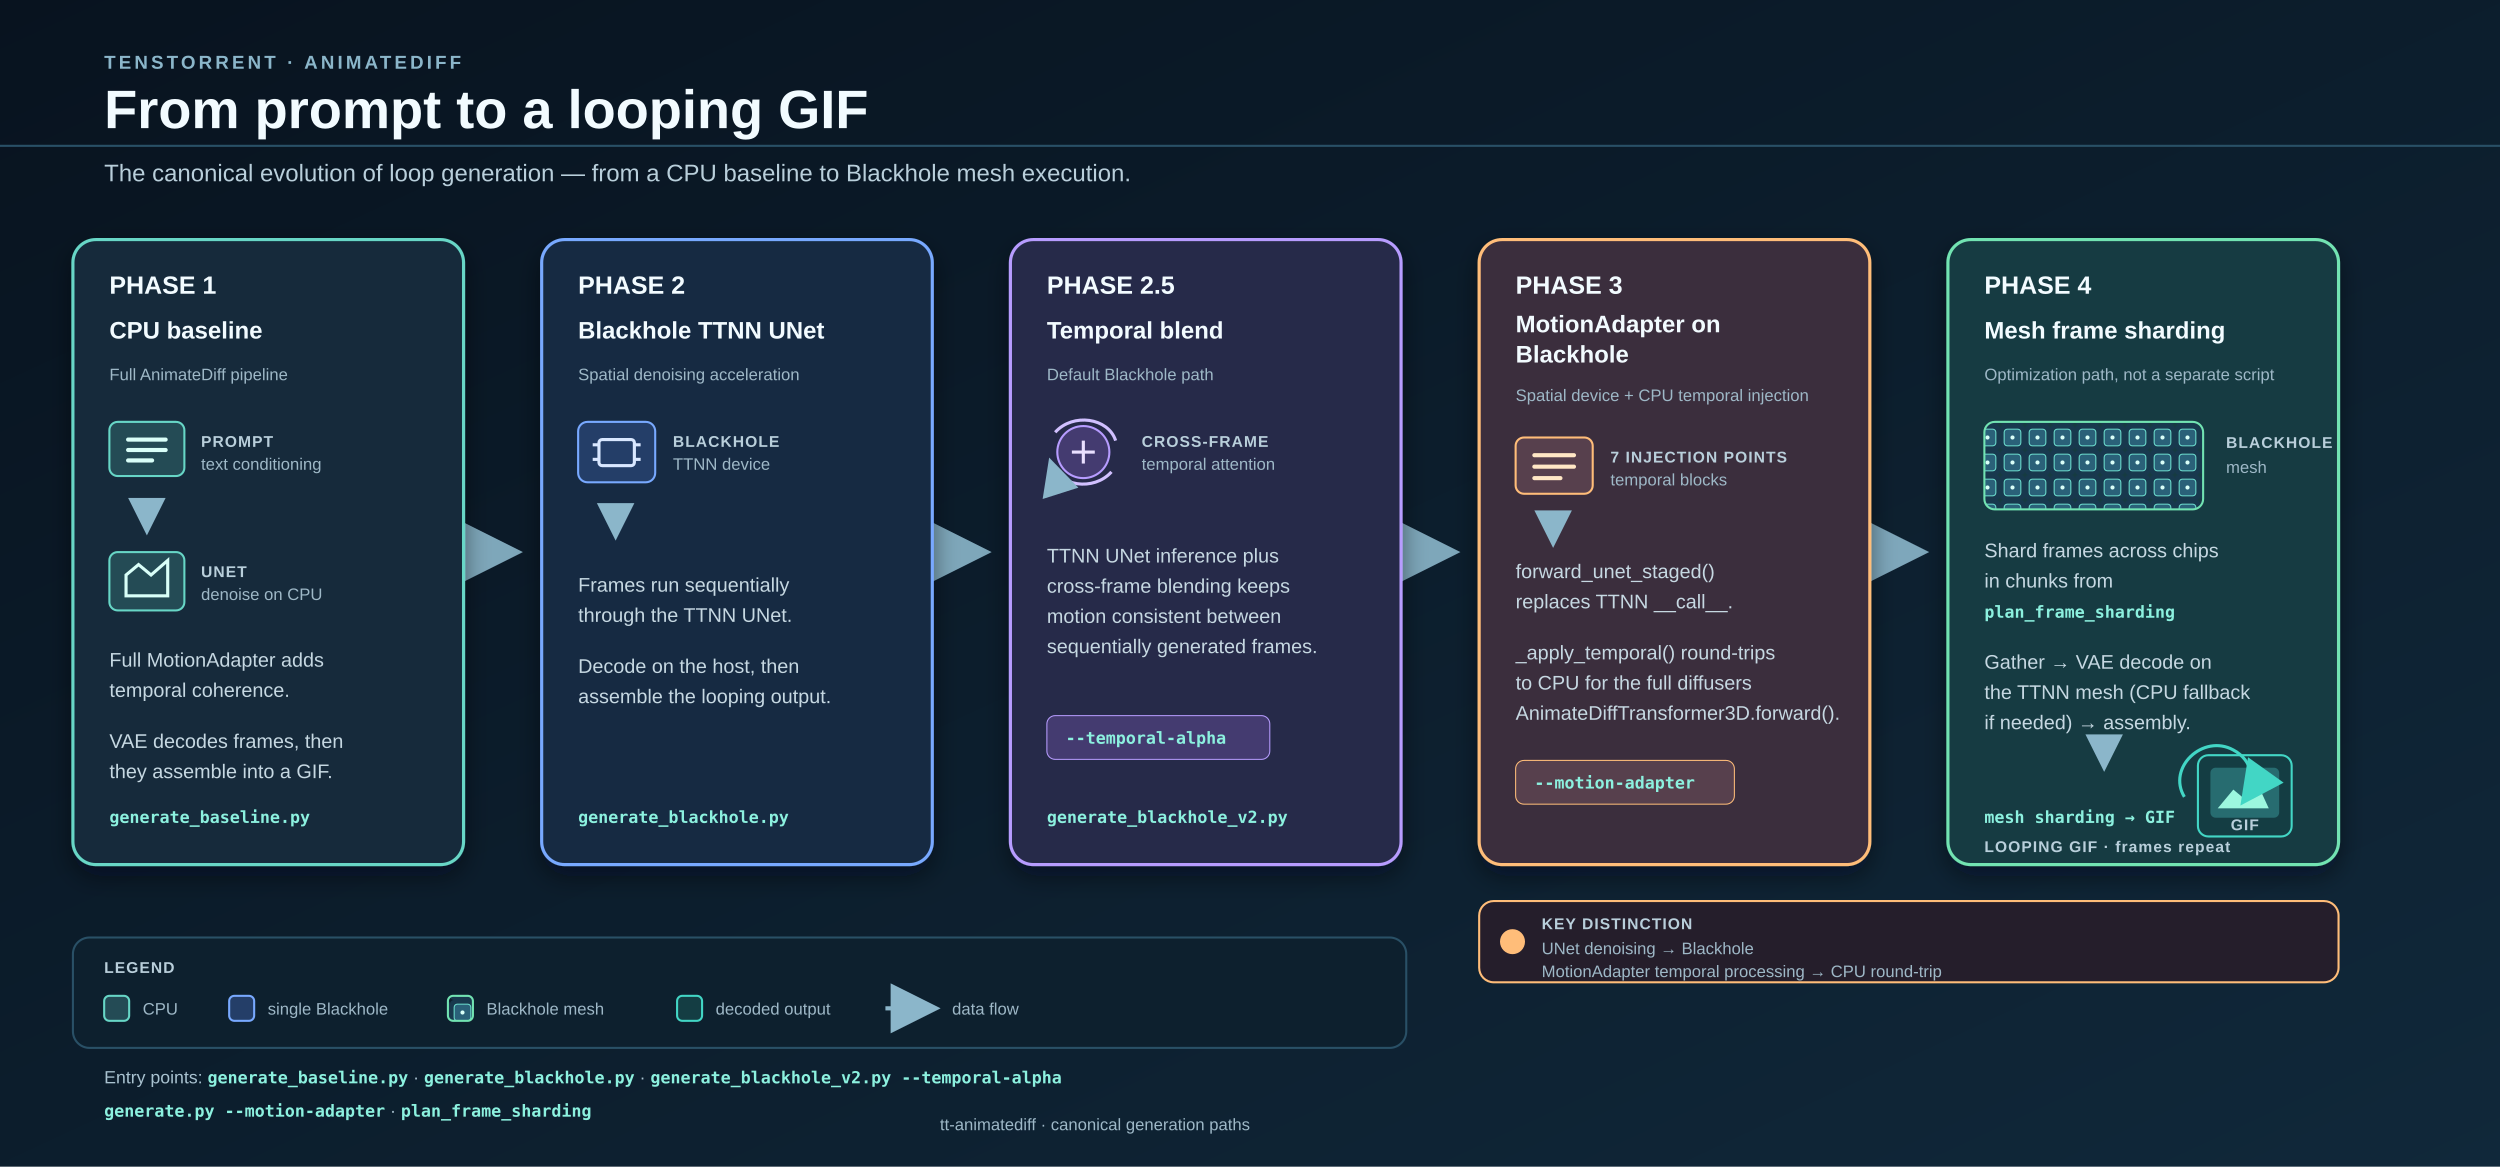
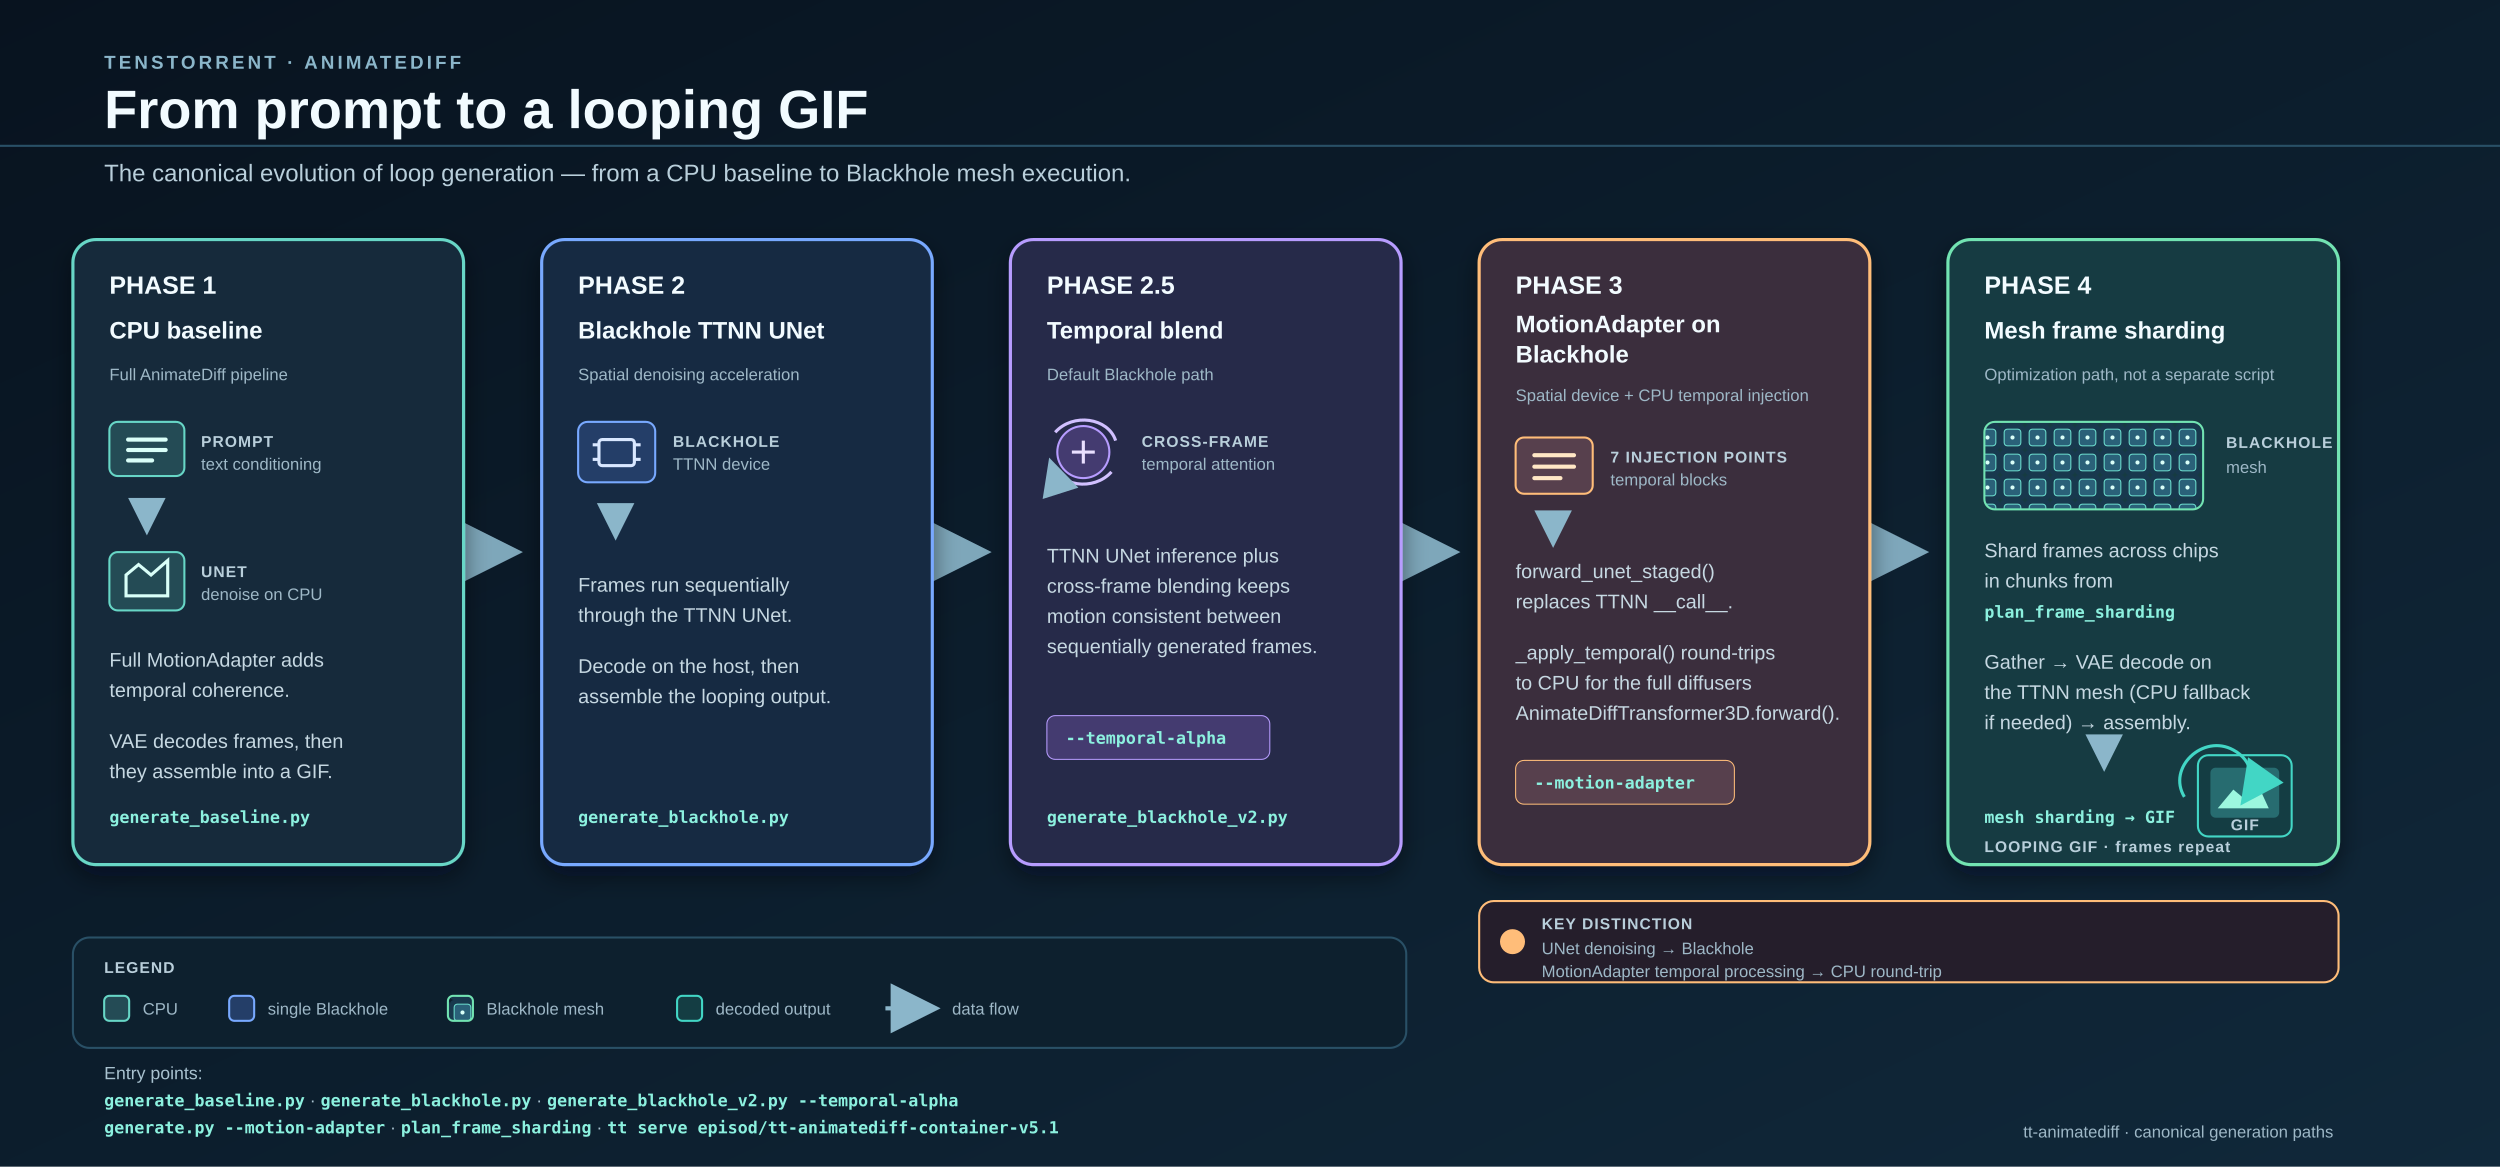
<svg xmlns="http://www.w3.org/2000/svg" width="2400" height="1120" viewBox="0 0 2400 1120" role="img" aria-labelledby="title desc">
  <defs>
    <linearGradient id="bg" x1="0" x2="1" y1="0" y2="1">
      <stop offset="0" stop-color="#08131f" />
      <stop offset="1" stop-color="#10283a" />
    </linearGradient>
    <linearGradient id="hero" x1="0" x2="1">
      <stop offset="0" stop-color="#42d6c5" />
      <stop offset="1" stop-color="#79a9ff" />
    </linearGradient>
    <filter id="shadow" x="-20%" y="-20%" width="140%" height="150%">
      <feDropShadow dx="0" dy="10" stdDeviation="12" flood-color="#020912" flood-opacity=".45" />
    </filter>
    <marker id="arrow" markerWidth="12" markerHeight="12" refX="10" refY="6" orient="auto">
      <path d="M0,0 L12,6 L0,12 Z" fill="#8bb6ca" />
    </marker>
    <marker id="loop-arrow" markerWidth="14" markerHeight="14" refX="11" refY="7" orient="auto">
      <path d="M0,0 L14,7 L0,14 Z" fill="#42d6c5" />
    </marker>
    <pattern id="mesh" width="24" height="24" patternUnits="userSpaceOnUse">
      <rect width="24" height="24" rx="4" fill="#18394e" />
      <rect x="4" y="4" width="16" height="16" rx="3" fill="#2a6179" stroke="#6de0d0" stroke-width="1" />
      <circle cx="12" cy="12" r="2" fill="#d9fff8" />
    </pattern>
    <style>
      .eyebrow { font: 700 18px 'Segoe UI', Arial, sans-serif; letter-spacing: 3px; text-transform: uppercase; fill: #8bb6ca; }
      .title { font: 800 52px 'Segoe UI', Arial, sans-serif; fill: #f2fbff; }
      .subtitle { font: 400 23px 'Segoe UI', Arial, sans-serif; fill: #b9cfdb; }
      .phase { font: 800 24px 'Segoe UI', Arial, sans-serif; fill: #f2fbff; }
      .card-title { font: 750 23px 'Segoe UI', Arial, sans-serif; fill: #f2fbff; }
      .body { font: 400 19px 'Segoe UI', Arial, sans-serif; fill: #c6d8e2; }
      .small { font: 400 16px 'Segoe UI', Arial, sans-serif; fill: #9eb8c7; }
      .code { font: 600 16px 'SFMono-Regular', Consolas, monospace; fill: #8cf1df; }
      .label { font: 700 15px 'Segoe UI', Arial, sans-serif; letter-spacing: 1px; fill: #b9cfdb; }
      .footer { font: 400 17px 'Segoe UI', Arial, sans-serif; fill: #a9c2d0; }
    </style>
  </defs>
  <rect width="2400" height="1120" fill="url(#bg)" />
  <path d="M0 140 H2400" stroke="#295066" stroke-width="2" />
  <text x="100" y="66" class="eyebrow">TENSTORRENT · ANIMATEDIFF</text>
  <text x="100" y="123" class="title">From prompt to a looping GIF</text>
  <text x="100" y="174" class="subtitle">The canonical evolution of loop generation — from a CPU baseline to Blackhole mesh execution.</text>
  <g fill="none" stroke="#8bb6ca" stroke-width="5" marker-end="url(#arrow)" opacity=".9">
    <path d="M445 530 H492" />
    <path d="M895 530 H942" />
    <path d="M1345 530 H1392" />
    <path d="M1795 530 H1842" />
  </g>
  <g filter="url(#shadow)">
    <rect x="70" y="230" width="375" height="600" rx="22" fill="#142b3b" stroke="#67d6c6" stroke-width="3" />
    <rect x="520" y="230" width="375" height="600" rx="22" fill="#172b43" stroke="#78a9ff" stroke-width="3" />
    <rect x="970" y="230" width="375" height="600" rx="22" fill="#272b48" stroke="#b79cff" stroke-width="3" />
    <rect x="1420" y="230" width="375" height="600" rx="22" fill="#3a2d3d" stroke="#ffbd79" stroke-width="3" />
    <rect x="1870" y="230" width="375" height="600" rx="22" fill="#183b42" stroke="#72e3b2" stroke-width="3" />
  </g>
  <text x="105" y="282" class="phase" fill="#67d6c6">PHASE 1</text>
  <text x="105" y="325" class="card-title">CPU baseline</text>
  <text x="105" y="365" class="small">Full AnimateDiff pipeline</text>
  <g transform="translate(105 405)">
    <rect width="72" height="52" rx="8" fill="#244b55" stroke="#67d6c6" stroke-width="2" />
    <path d="M18 17h36M18 27h36M18 37h23" stroke="#d9fff8" stroke-width="4" stroke-linecap="round" />
    <text x="88" y="24" class="label">PROMPT</text>
    <text x="88" y="46" class="small">text conditioning</text>
  </g>
  <path d="M141 480v28" stroke="#67d6c6" stroke-width="3" marker-end="url(#arrow)" />
  <g transform="translate(105 530)">
    <rect width="72" height="56" rx="8" fill="#244b55" stroke="#67d6c6" stroke-width="2" />
    <path d="M16 42V22l12-10 12 10 16-14v34z" fill="none" stroke="#d9fff8" stroke-width="3" />
    <text x="88" y="24" class="label">UNET</text>
    <text x="88" y="46" class="small">denoise on CPU</text>
  </g>
  <text x="105" y="640" class="body">Full MotionAdapter adds</text>
  <text x="105" y="669" class="body">temporal coherence.</text>
  <text x="105" y="718" class="body">VAE decodes frames, then</text>
  <text x="105" y="747" class="body">they assemble into a GIF.</text>
  <text x="105" y="790" class="code">generate_baseline.py</text>
  <text x="555" y="282" class="phase">PHASE 2</text>
  <text x="555" y="325" class="card-title">Blackhole TTNN UNet</text>
  <text x="555" y="365" class="small">Spatial denoising acceleration</text>
  <g transform="translate(555 405)">
    <rect width="74" height="58" rx="9" fill="#243e68" stroke="#78a9ff" stroke-width="2" />
    <rect x="20" y="17" width="34" height="25" rx="3" fill="none" stroke="#d9e7ff" stroke-width="3" />
    <path d="M14 22h6M54 22h6M14 36h6M54 36h6" stroke="#d9e7ff" stroke-width="3" />
    <text x="91" y="24" class="label">BLACKHOLE</text>
    <text x="91" y="46" class="small">TTNN device</text>
  </g>
  <path d="M591 485v28" stroke="#78a9ff" stroke-width="3" marker-end="url(#arrow)" />
  <text x="555" y="568" class="body">Frames run sequentially</text>
  <text x="555" y="597" class="body">through the TTNN UNet.</text>
  <text x="555" y="646" class="body">Decode on the host, then</text>
  <text x="555" y="675" class="body">assemble the looping output.</text>
  <text x="555" y="790" class="code">generate_blackhole.py</text>
  <text x="1005" y="282" class="phase">PHASE 2.5</text>
  <text x="1005" y="325" class="card-title">Temporal blend</text>
  <text x="1005" y="365" class="small">Default Blackhole path</text>
  <g transform="translate(1005 405)">
    <circle cx="35" cy="29" r="25" fill="#443b70" stroke="#b79cff" stroke-width="2" />
    <path d="M24 29h22M35 18v22" stroke="#eadfff" stroke-width="3" />
    <path d="M8 10c17-19 51-14 58 8M62 48c-17 19-51 14-58-8" fill="none" stroke="#d1c0ff" stroke-width="3" marker-end="url(#arrow)" />
    <text x="91" y="24" class="label">CROSS-FRAME</text>
    <text x="91" y="46" class="small">temporal attention</text>
  </g>
  <text x="1005" y="540" class="body">TTNN UNet inference plus</text>
  <text x="1005" y="569" class="body">cross-frame blending keeps</text>
  <text x="1005" y="598" class="body">motion consistent between</text>
  <text x="1005" y="627" class="body">sequentially generated frames.</text>
  <rect x="1005" y="687" width="214" height="42" rx="8" fill="#443b70" stroke="#b79cff" />
  <text x="1023" y="714" class="code">--temporal-alpha</text>
  <text x="1005" y="790" class="code">generate_blackhole_v2.py</text>
  <text x="1455" y="282" class="phase">PHASE 3</text>
  <text x="1455" y="319" class="card-title">MotionAdapter on</text>
  <text x="1455" y="348" class="card-title">Blackhole</text>
  <text x="1455" y="385" class="small">Spatial device + CPU temporal injection</text>
  <g transform="translate(1455 420)">
    <rect width="74" height="54" rx="8" fill="#57404d" stroke="#ffbd79" stroke-width="2" />
    <path d="M18 17h38M18 28h38M18 39h25" stroke="#ffe7c5" stroke-width="4" stroke-linecap="round" />
    <text x="91" y="24" class="label">7 INJECTION POINTS</text>
    <text x="91" y="46" class="small">temporal blocks</text>
  </g>
  <path d="M1491 495v25" stroke="#ffbd79" stroke-width="3" marker-end="url(#arrow)" />
  <text x="1455" y="555" class="body">forward_unet_staged()</text>
  <text x="1455" y="584" class="body">replaces TTNN __call__.</text>
  <text x="1455" y="633" class="body">_apply_temporal() round-trips</text>
  <text x="1455" y="662" class="body">to CPU for the full diffusers</text>
  <text x="1455" y="691" class="body">AnimateDiffTransformer3D.forward().</text>
  <rect x="1455" y="730" width="210" height="42" rx="8" fill="#57404d" stroke="#ffbd79" />
  <text x="1473" y="757" class="code">--motion-adapter</text>
  <text x="1905" y="282" class="phase">PHASE 4</text>
  <text x="1905" y="325" class="card-title">Mesh frame sharding</text>
  <text x="1905" y="365" class="small">Optimization path, not a separate script</text>
  <rect x="1905" y="405" width="210" height="84" rx="10" fill="url(#mesh)" stroke="#72e3b2" stroke-width="2" />
  <text x="2137" y="430" class="label">BLACKHOLE</text>
  <text x="2137" y="454" class="small">mesh</text>
  <text x="1905" y="535" class="body">Shard frames across chips</text>
  <text x="1905" y="564" class="body">in chunks from</text>
  <text x="1905" y="593" class="code">plan_frame_sharding</text>
  <text x="1905" y="642" class="body">Gather → VAE decode on</text>
  <text x="1905" y="671" class="body">the TTNN mesh (CPU fallback</text>
  <text x="1905" y="700" class="body">if needed) → assembly.</text>
  <path d="M2020 720v15" stroke="#72e3b2" stroke-width="3" marker-end="url(#arrow)" />
  <rect x="2110" y="725" width="90" height="78" rx="10" fill="#143d43" stroke="#42d6c5" stroke-width="2" />
  <rect x="2122" y="737" width="66" height="48" rx="5" fill="#276c70" />
  <path d="M2129 776l15-18 12 10 11-16 11 24z" fill="#9cf7df" />
  <text x="2155" y="797" text-anchor="middle" class="label">GIF</text>
  <path d="M2097 765c-17-28 18-61 47-45 19 10 22 32 12 46" fill="none" stroke="#42d6c5" stroke-width="3" marker-end="url(#loop-arrow)" />
  <text x="1905" y="790" class="code">mesh sharding → GIF</text>
  <text x="1905" y="818" class="label">LOOPING GIF · frames repeat</text>
  <rect x="1420" y="865" width="825" height="78" rx="14" fill="#251e2b" stroke="#ffbd79" stroke-width="2" />
  <circle cx="1452" cy="904" r="12" fill="#ffbd79" />
  <text x="1480" y="892" class="label">KEY DISTINCTION</text>
  <text x="1480" y="916" class="small">UNet denoising  →  Blackhole</text>
  <text x="1480" y="938" class="small">MotionAdapter temporal processing  →  CPU round-trip</text>
  <rect x="70" y="900" width="1280" height="106" rx="16" fill="#0d202e" stroke="#295066" stroke-width="2" />
  <text x="100" y="934" class="label">LEGEND</text>
  <rect x="100" y="956" width="24" height="24" rx="5" fill="#244b55" stroke="#67d6c6" stroke-width="2" />
  <text x="137" y="974" class="small">CPU</text>
  <rect x="220" y="956" width="24" height="24" rx="5" fill="#243e68" stroke="#78a9ff" stroke-width="2" />
  <text x="257" y="974" class="small">single Blackhole</text>
  <rect x="430" y="956" width="24" height="24" rx="5" fill="url(#mesh)" stroke="#72e3b2" stroke-width="2" />
  <text x="467" y="974" class="small">Blackhole mesh</text>
  <rect x="650" y="956" width="24" height="24" rx="5" fill="#143d43" stroke="#42d6c5" stroke-width="2" />
  <text x="687" y="974" class="small">decoded output</text>
  <path d="M850 968h45" stroke="#8bb6ca" stroke-width="4" marker-end="url(#arrow)" />
  <text x="914" y="974" class="small">data flow</text>
-   <text x="100" y="1040" class="footer">Entry points: <tspan class="code">generate_baseline.py</tspan> · <tspan class="code">generate_blackhole.py</tspan> · <tspan class="code">generate_blackhole_v2.py --temporal-alpha</tspan>
+   <text x="100" y="1036" class="footer">Entry points:</text>
+   <text x="100" y="1062" class="footer">
+     <tspan class="code">generate_baseline.py</tspan> · <tspan class="code">generate_blackhole.py</tspan> · <tspan class="code">generate_blackhole_v2.py --temporal-alpha</tspan>
  </text>
-   <text x="100" y="1072" class="footer">
-     <tspan class="code">generate.py --motion-adapter</tspan> · <tspan class="code">plan_frame_sharding</tspan>
+   <text x="100" y="1088" class="footer">
+     <tspan class="code">generate.py --motion-adapter</tspan> · <tspan class="code">plan_frame_sharding</tspan> · <tspan class="code">tt serve episod/tt-animatediff-container-v5.1</tspan>
  </text>
-   <text x="1200" y="1085" text-anchor="end" class="small">tt-animatediff · canonical generation paths</text>
+   <text x="2240" y="1092" text-anchor="end" class="small">tt-animatediff · canonical generation paths</text>
</svg>
